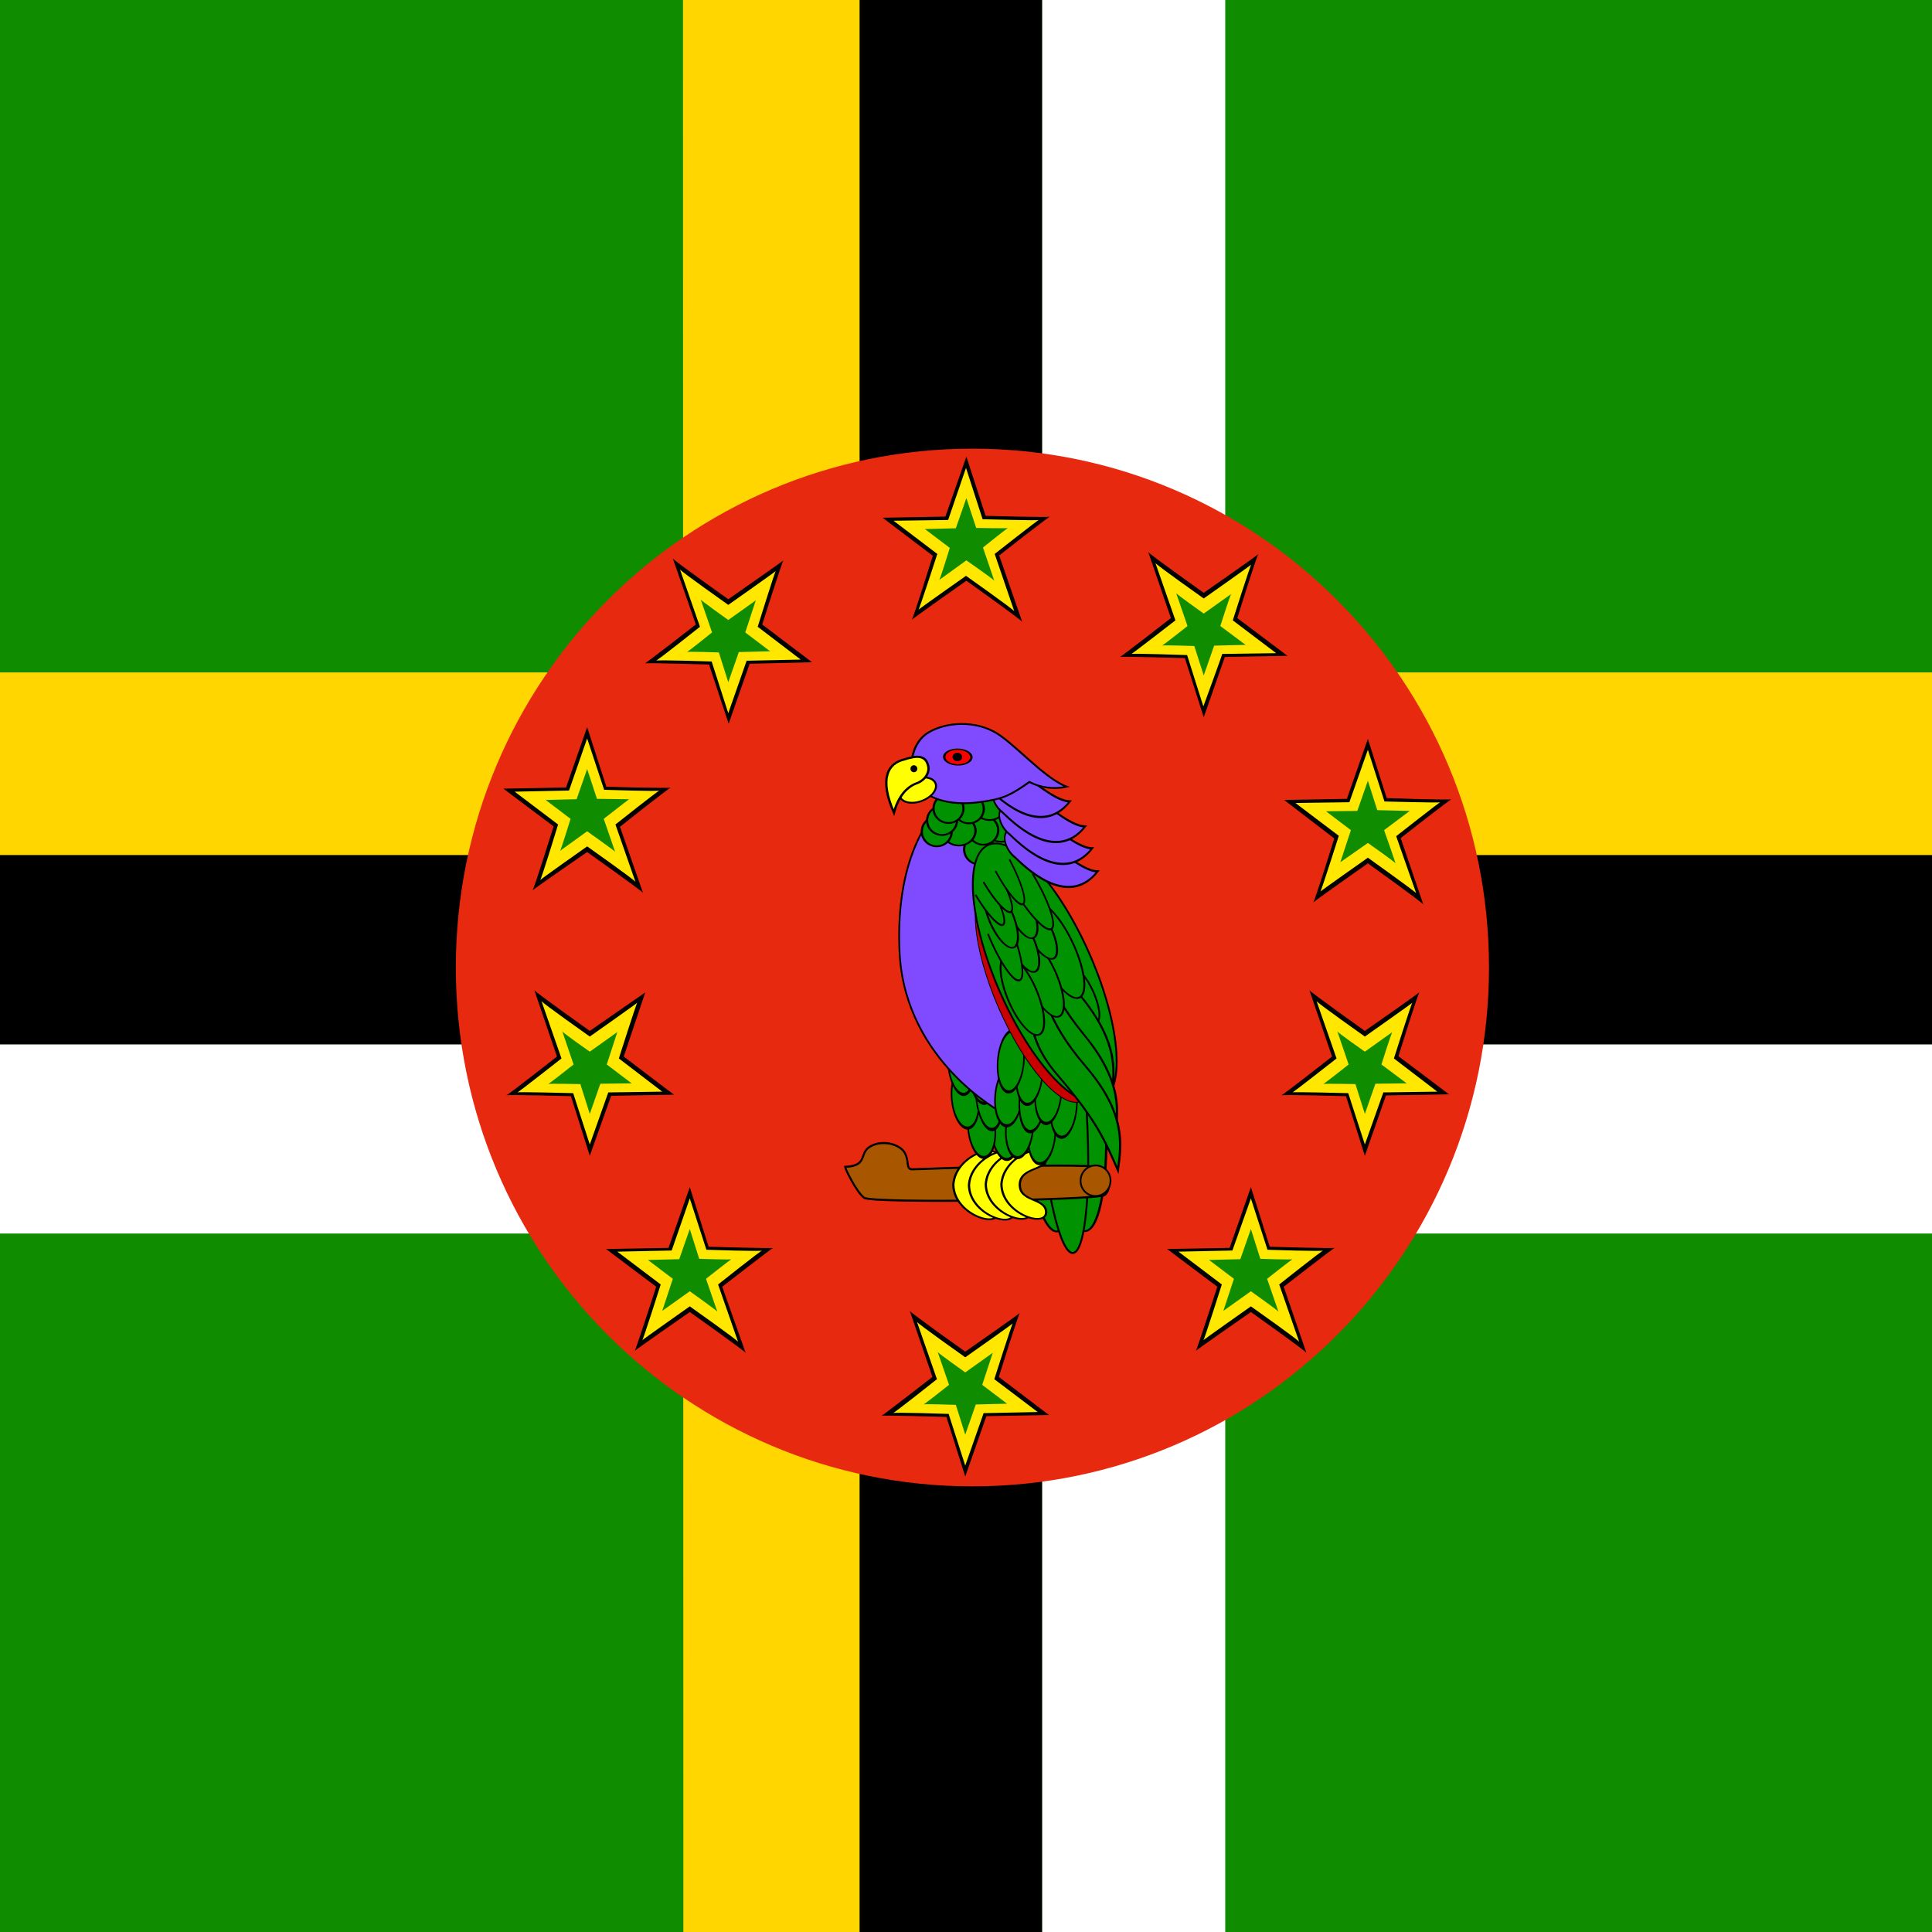
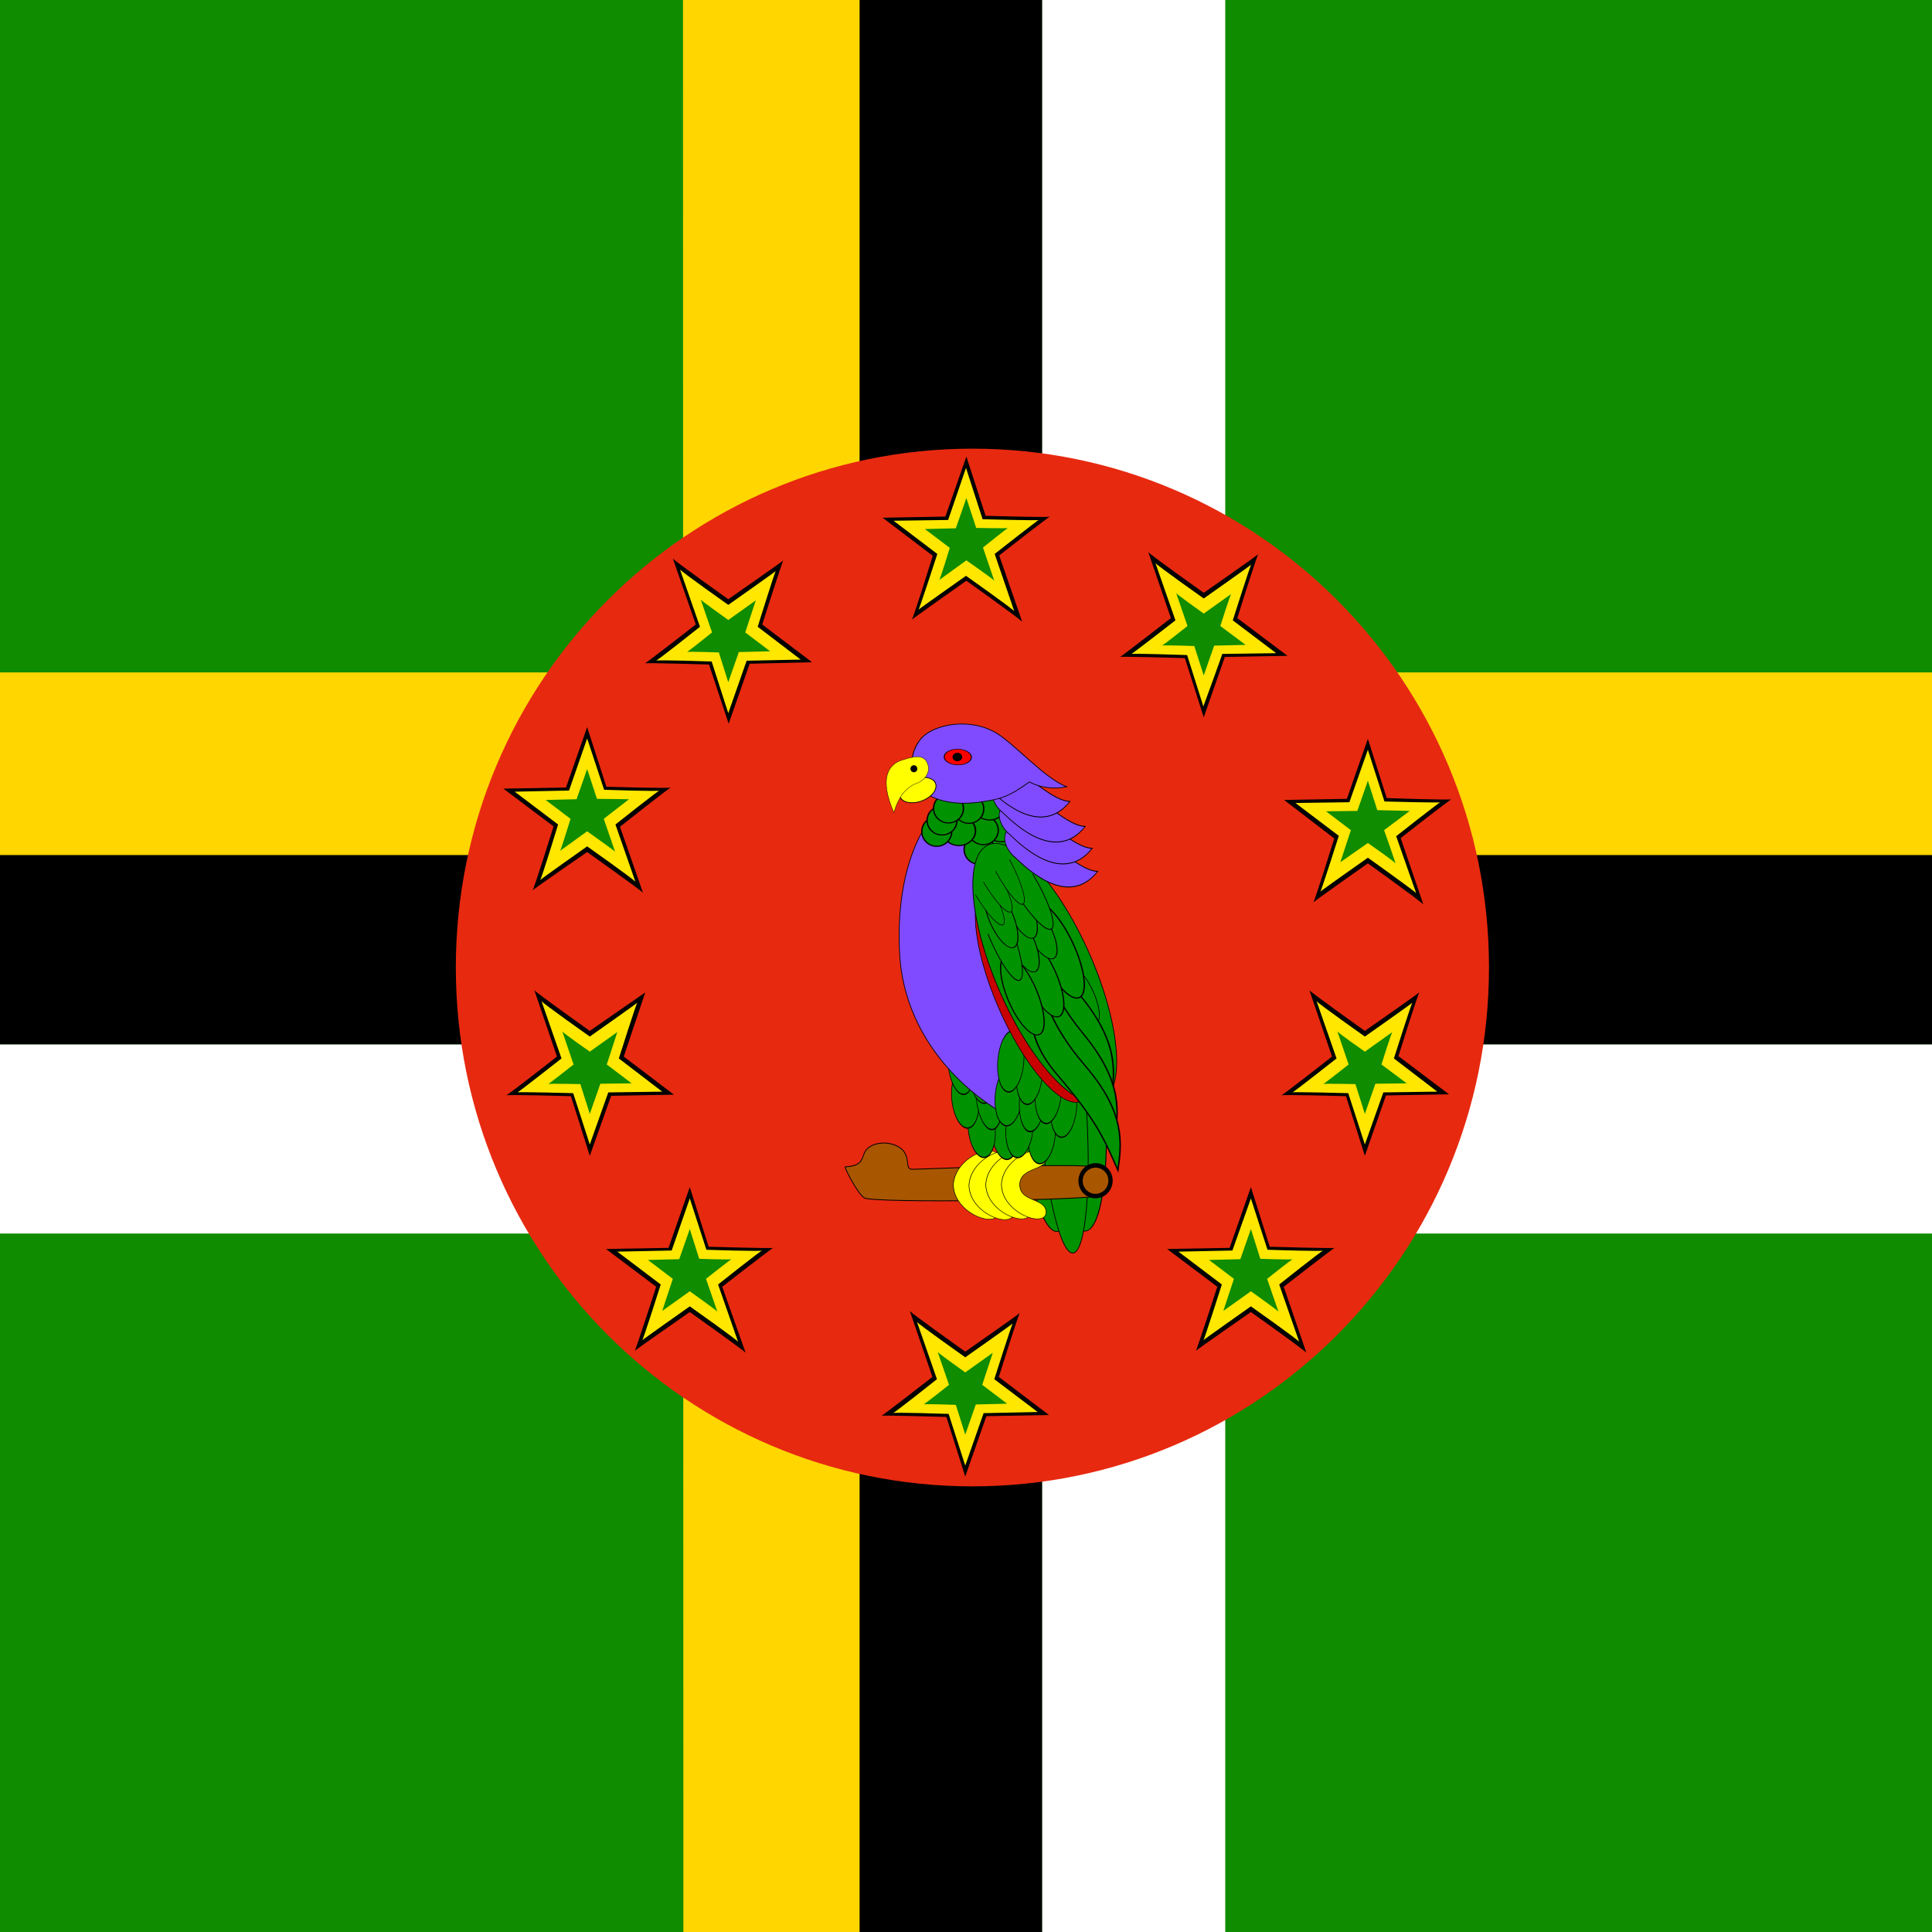
<svg xmlns="http://www.w3.org/2000/svg" id="flag-icons-dm" viewBox="0 0 512 512">
  <defs>
    <clipPath id="dm-a">
      <path fill-opacity=".7" d="M0 0h512v512H0z" />
    </clipPath>
  </defs>
-   <g fillRule="evenodd" clip-path="url(#dm-a)">
+   <g fillRule="evenodd" clipPath="url(#dm-a)">
    <path fill="#108c00" d="M-258.3 0H769.2v512H-258.3z" />
    <path fill="#ffd600" d="M-260 178.2H772.6v50.1H-260z" />
    <path fill="#ffd600" d="M181 0h48.5v512h-48.4z" />
    <path d="M227.8 0h48.4v512h-48.4z" />
    <path d="M-260 226.6H772.6v50.2H-260z" />
    <path fill="#fff" d="M-260 276.8H772.6v50.1H-260z" />
    <path fill="#fff" d="M276.2 0h48.5v512h-48.5z" />
    <rect width="273.8" height="275" x="-394.6" y="-393.9" fill="#e72910" ry="137.5" transform="scale(-1)" />
-     <g stroke-width="1pt">
+     <g strokeWidth="1pt">
      <path d="m250.5 137 5.6-16 5.1 15.7s17.1.5 17.1.2-13.5 10.3-13.5 10.3l6.1 17.6c-.2-.5-14.8-10.9-14.8-10.9s-14.8 10.4-14.5 10.4 5.6-17 5.6-17l-13.3-10.1 16.6-.3z" />
      <path fill="#ffe700" d="M251.3 137.7 256 124l4.4 13.6s14.9.4 14.9.2-11.7 9-11.7 9l5.2 15.2c-.2-.5-12.8-9.4-12.8-9.4s-12.8 9-12.6 9 5-14.8 5-14.8l-11.6-8.8 14.4-.2z" />
      <path fill="#108c00" d="m253.3 140 2.8-8 2.6 7.9s8.5.2 8.5 0-6.7 5.2-6.7 5.2l3 8.8c-.1-.3-7.4-5.4-7.4-5.4l-7.2 5.2c.2 0 2.8-8.5 2.8-8.5l-6.6-5 8.2-.2z" />
    </g>
-     <g stroke-width="1pt">
+     <g strokeWidth="1pt">
      <path d="m356.9 211.8 5.6-16 5 15.7s17.2.6 17.2.3-13.5 10.3-13.5 10.3l6 17.6c-.2-.5-14.7-10.9-14.7-10.9s-14.8 10.4-14.5 10.4 5.6-17 5.6-17L340.3 212l16.6-.3z" />
      <path fill="#ffe700" d="m357.6 212.6 4.9-13.9 4.4 13.7s14.8.4 14.8.2-11.7 9-11.7 9l5.3 15.1c-.2-.4-12.8-9.4-12.8-9.4s-12.8 9-12.6 9 4.9-14.8 4.9-14.8l-11.5-8.7 14.3-.2z" />
      <path fill="#108c00" d="m359.7 214.9 2.8-8 2.5 7.8 8.6.2-6.8 5.1s3.2 9 3 8.8c0-.3-7.3-5.4-7.3-5.4l-7.3 5.1 2.8-8.5-6.6-5 8.3-.1z" />
    </g>
-     <g stroke-width="1pt">
+     <g strokeWidth="1pt">
      <path d="m325.9 330.6 5.6-16 5 15.8s17.2.5 17.2.3-13.5 10.3-13.5 10.3l6 17.5c-.2-.5-14.7-10.8-14.7-10.8S316.7 358 316.9 358s5.7-17 5.7-17l-13.3-10 16.6-.3z" />
      <path fill="#ffe700" d="m326.6 331.4 4.9-13.8 4.4 13.6s14.8.5 14.8.2-11.7 9-11.7 9l5.3 15.2c-.2-.5-12.8-9.4-12.8-9.4s-12.8 9-12.6 9 4.9-14.8 4.9-14.8l-11.5-8.7 14.3-.3z" />
      <path fill="#108c00" d="m328.7 333.7 2.8-8 2.5 7.9s8.6.3 8.6.1-6.8 5.2-6.8 5.2l3 8.7c0-.2-7.3-5.4-7.3-5.4l-7.3 5.2 2.8-8.5-6.6-5 8.3-.2z" />
    </g>
-     <g stroke-width="1pt">
+     <g strokeWidth="1pt">
      <path d="m177.2 330.6 5.6-16 5 15.8s17.1.5 17.1.3-13.5 10.3-13.5 10.3l6.2 17.5c-.3-.5-14.8-10.8-14.8-10.8S168 358 168.2 358s5.7-17 5.7-17l-13.3-10 16.6-.3z" />
      <path fill="#ffe700" d="m178 331.4 4.8-13.8 4.4 13.6s14.8.5 14.8.2-11.7 9-11.7 9l5.3 15.2c-.2-.5-12.8-9.4-12.8-9.4s-12.8 9-12.6 9 4.9-14.8 4.9-14.8l-11.5-8.7 14.3-.3z" />
      <path fill="#108c00" d="m180 333.7 2.8-8 2.5 7.9s8.6.3 8.6.1-6.8 5.2-6.8 5.2l3 8.7c0-.2-7.3-5.4-7.3-5.4l-7.3 5.2 2.8-8.5-6.6-5 8.3-.2z" />
    </g>
-     <g stroke-width="1pt">
+     <g strokeWidth="1pt">
      <path d="m150 208.7 5.6-16 5.1 15.8s17.1.5 17.1.2-13.5 10.4-13.5 10.4l6.1 17.5c-.3-.5-14.8-10.8-14.8-10.8S140.8 236 141.1 236s5.6-17 5.6-17l-13.3-10 16.6-.3z" />
      <path fill="#ffe700" d="m150.8 209.5 4.8-13.8 4.5 13.6s14.7.5 14.7.2-11.7 9-11.7 9l5.3 15.2c-.2-.5-12.8-9.4-12.8-9.4s-12.8 9-12.5 9 4.8-14.8 4.8-14.8l-11.5-8.7 14.4-.3z" />
      <path fill="#108c00" d="m152.8 211.8 2.8-8 2.6 7.9 8.5.1-6.7 5.2 3 8.7c-.1-.2-7.4-5.4-7.4-5.4l-7.2 5.2c.2 0 2.8-8.5 2.8-8.5l-6.6-5 8.2-.2z" />
    </g>
-     <g stroke-width="1pt">
+     <g strokeWidth="1pt">
      <path d="m324.6 174.1-5.6 16-5-15.7s-17.2-.5-17.2-.3 13.5-10.3 13.5-10.3l-6-17.5c.2.5 14.7 10.8 14.7 10.8s14.8-10.3 14.5-10.3-5.6 17-5.6 17l13.3 10-16.6.3z" />
      <path fill="#ffe700" d="M323.9 173.3c0 .3-5 13.9-5 13.9l-4.3-13.6s-14.8-.5-14.8-.3 11.7-8.9 11.7-8.9l-5.3-15.2c.2.5 12.8 9.4 12.8 9.4s12.8-9 12.6-9-4.9 14.8-4.9 14.8l11.5 8.7-14.4.2z" />
      <path fill="#108c00" d="m321.8 171-2.8 8-2.5-7.8s-8.6-.3-8.6-.1 6.8-5.2 6.8-5.2l-3-8.7c0 .2 7.3 5.4 7.3 5.4l7.3-5.2c-.2 0-2.9 8.5-2.9 8.5l6.7 5-8.3.2z" />
    </g>
-     <g stroke-width="1pt">
+     <g strokeWidth="1pt">
      <path d="m367.3 290.3-5.6 16-5-15.8s-17.2-.5-17.2-.2S353 280 353 280l-6-17.6c.2.5 14.7 10.8 14.7 10.8s14.8-10.3 14.5-10.3-5.6 17-5.6 17L384 290l-16.6.3z" />
      <path fill="#ffe700" d="m366.6 289.5-4.9 13.8-4.4-13.6s-14.8-.4-14.8-.2 11.7-9 11.7-9l-5.3-15.2c.2.5 12.8 9.4 12.8 9.4s12.8-9 12.6-9-4.9 14.8-4.9 14.8l11.5 8.8-14.4.2z" />
      <path fill="#108c00" d="m364.5 287.2-2.8 8-2.5-7.9s-8.6-.2-8.6 0 6.8-5.2 6.8-5.2l-3-8.8c0 .3 7.3 5.4 7.3 5.4l7.3-5.2c-.2 0-2.9 8.6-2.9 8.6l6.7 5-8.3.1z" />
    </g>
-     <g stroke-width="1pt">
+     <g strokeWidth="1pt">
      <path d="m261.4 375.3-5.6 16-5-15.8s-17.2-.5-17.2-.3 13.5-10.3 13.5-10.3l-6-17.5c.2.5 14.7 10.8 14.7 10.8s14.8-10.3 14.5-10.3-5.6 17-5.6 17L278 375l-16.6.3z" />
      <path fill="#ffe700" d="m260.7 374.4-4.9 14-4.4-13.7s-14.8-.5-14.8-.2 11.7-9 11.7-9l-5.3-15.2c.2.5 12.8 9.4 12.8 9.4s12.8-9 12.6-9-4.9 14.8-4.9 14.8l11.5 8.7-14.3.3z" />
      <path fill="#108c00" d="m258.6 372.2-2.8 8-2.5-7.9s-8.6-.3-8.6-.1 6.8-5.2 6.8-5.2l-3-8.7c0 .2 7.3 5.4 7.3 5.4l7.3-5.2-2.8 8.5 6.6 5-8.3.2z" />
    </g>
-     <g stroke-width="1pt">
+     <g strokeWidth="1pt">
      <path d="m162 290.3-5.7 16-5-15.8s-17.2-.5-17.2-.2 13.5-10.3 13.5-10.3l-6-17.6c.2.5 14.7 10.8 14.7 10.8L171 263l-5.7 17 13.3 10.1-16.6.3z" />
      <path fill="#ffe700" d="m161.2 289.5-4.9 13.8-4.4-13.6s-14.8-.4-14.8-.2 11.7-9 11.7-9l-5.3-15.2c.2.5 12.8 9.4 12.8 9.4s12.8-9 12.6-9-4.9 14.8-4.9 14.8l11.5 8.8-14.3.2z" />
      <path fill="#108c00" d="m159.1 287.2-2.8 8-2.5-7.9s-8.6-.2-8.6 0 6.8-5.2 6.8-5.2l-3-8.8c0 .3 7.3 5.4 7.3 5.4l7.3-5.2-2.8 8.6 6.6 5-8.3.1z" />
    </g>
-     <g stroke-width="1pt">
+     <g strokeWidth="1pt">
      <path d="m198.7 175.8-5.6 16-5.2-15.7s-17-.5-17-.3 13.5-10.3 13.5-10.3l-6.1-17.5c.2.5 14.7 10.8 14.7 10.8s14.8-10.3 14.6-10.3-5.6 17-5.6 17l13.2 10-16.5.4z" />
      <path fill="#ffe700" d="m197.9 175-4.9 14-4.4-13.7s-14.8-.5-14.8-.2 11.7-9 11.7-9l-5.3-15.2c.2.5 12.8 9.4 12.8 9.4s12.8-9 12.6-9-4.8 14.8-4.8 14.8l11.4 8.7-14.3.3z" />
      <path fill="#108c00" d="m195.8 172.8-2.8 8-2.5-7.9s-8.5-.3-8.5-.1 6.7-5.2 6.7-5.2l-3-8.7c0 .2 7.3 5.4 7.3 5.4l7.3-5.2-2.8 8.5 6.6 5-8.3.2z" />
    </g>
    <g transform="translate(-250.6 359.4) scale(1.036)">
-       <g fill="#009200" stroke="#000" stroke-width="2.5" transform="matrix(.164 -.016 .012 .184 429.8 -215.6)">
+       <g fill="#009200" stroke="#000" strokeWidth="2.5" transform="matrix(.164 -.016 .012 .184 429.8 -215.6)">
        <ellipse cx="680.2" cy="586.1" rx="30.8" ry="189.8" transform="matrix(1.405 -.006 .008 1 -534.3 263.7)" />
        <ellipse cx="680.2" cy="586.1" rx="30.8" ry="189.8" transform="matrix(1.486 -.006 .01 1 -547.2 267)" />
        <ellipse cx="680.2" cy="586.1" rx="30.8" ry="189.8" transform="matrix(1.19 -.006 .007 1.105 -365 214.1)" />
      </g>
      <g stroke="#000" transform="translate(72.9 -9.8)">
-         <path fill="#a95600" stroke-width="2.5" d="M238.3 971.8c30-1.7 16.7-16.7 31.7-25s36.6-3.3 43.3 6.7c6.6 10 1.6 20 10 20 8.3 0 234.5-12.7 242.8-4.4 8.4 8.3 10 25 1.7 31.6s-294.5 14.4-304.5 7.7c-10-6.6-25-35-25-36.6z" transform="matrix(.202 .003 -.004 .214 340.9 -247.3)" />
-         <path fill="#ff0" stroke-width="3.9" d="M529.6 405.5c0 40 45.6 27.8 46.8 61.2-.7 35.4-76.7 3.5-78.6-61.2 1.9-64.8 75-98 76.7-61 1.2 30.6-45 21-45 61z" transform="matrix(.148 .002 -.003 .115 340.4 -81.7)" />
-         <path fill="#ff0" stroke-width="3.9" d="M529.6 405.5c0 40 45.6 27.8 46.8 61.2-.7 35.4-76.7 3.5-78.6-61.2 1.9-64.8 75-98 76.7-61 1.2 30.6-45 21-45 61z" transform="matrix(.148 .002 -.003 .115 344.4 -81.6)" />
-         <path fill="#ff0" stroke-width="3.9" d="M529.6 405.5c0 40 45.6 27.8 46.8 61.2-.7 35.4-76.7 3.5-78.6-61.2 1.9-64.8 75-98 76.7-61 1.2 30.6-45 21-45 61z" transform="matrix(.148 .002 -.003 .115 348.7 -81.8)" />
-         <path fill="#ff0" stroke-width="3.9" d="M529.6 405.5c0 40 45.6 27.8 46.8 61.2-.7 35.4-76.7 3.5-78.6-61.2 1.9-64.8 75-98 76.7-61 1.2 30.6-45 21-45 61z" transform="matrix(.148 .002 -.003 .115 352.7 -81.8)" />
-         <ellipse cx="478.4" cy="-41.1" fill="#a95600" stroke-width=".4" rx="3.5" ry="3.4" transform="matrix(1.095 .016 -.024 1.154 -75.6 4.7)" />
+         <path fill="#a95600" strokeWidth="2.5" d="M238.3 971.8c30-1.7 16.7-16.7 31.7-25s36.6-3.3 43.3 6.7c6.6 10 1.6 20 10 20 8.3 0 234.5-12.7 242.8-4.4 8.4 8.3 10 25 1.7 31.6s-294.5 14.4-304.5 7.7c-10-6.6-25-35-25-36.6z" transform="matrix(.202 .003 -.004 .214 340.9 -247.3)" />
+         <path fill="#ff0" strokeWidth="3.9" d="M529.6 405.5c0 40 45.6 27.8 46.8 61.2-.7 35.4-76.7 3.5-78.6-61.2 1.9-64.8 75-98 76.7-61 1.2 30.6-45 21-45 61z" transform="matrix(.148 .002 -.003 .115 340.4 -81.7)" />
+         <path fill="#ff0" strokeWidth="3.9" d="M529.6 405.5c0 40 45.6 27.8 46.8 61.2-.7 35.4-76.7 3.5-78.6-61.2 1.9-64.8 75-98 76.7-61 1.2 30.6-45 21-45 61z" transform="matrix(.148 .002 -.003 .115 344.4 -81.6)" />
+         <path fill="#ff0" strokeWidth="3.9" d="M529.6 405.5c0 40 45.6 27.8 46.8 61.2-.7 35.4-76.7 3.5-78.6-61.2 1.9-64.8 75-98 76.7-61 1.2 30.6-45 21-45 61z" transform="matrix(.148 .002 -.003 .115 348.7 -81.8)" />
+         <path fill="#ff0" strokeWidth="3.9" d="M529.6 405.5c0 40 45.6 27.8 46.8 61.2-.7 35.4-76.7 3.5-78.6-61.2 1.9-64.8 75-98 76.7-61 1.2 30.6-45 21-45 61z" transform="matrix(.148 .002 -.003 .115 352.7 -81.8)" />
+         <ellipse cx="478.4" cy="-41.1" fill="#a95600" strokeWidth=".4" rx="3.5" ry="3.4" transform="matrix(1.095 .016 -.024 1.154 -75.6 4.7)" />
      </g>
-       <g fill="#009200" stroke="#000" stroke-width="2.5" transform="rotate(-5.8 688.4 -625.2)">
+       <g fill="#009200" stroke="#000" strokeWidth="2.5" transform="rotate(-5.8 688.4 -625.2)">
        <ellipse cx="427.1" cy="905" rx="20.8" ry="24.1" transform="matrix(.166 -.008 .002 .315 369.8 -361.6)" />
        <ellipse cx="427.1" cy="905" rx="20.8" ry="24.1" transform="matrix(.166 -.008 .002 .315 364 -362.7)" />
        <ellipse cx="427.1" cy="905" rx="20.8" ry="24.1" transform="matrix(.166 -.008 .002 .315 360.6 -370.6)" />
        <ellipse cx="427.1" cy="905" rx="20.8" ry="24.1" transform="matrix(.16 -.01 .002 .348 369.3 -399.4)" />
        <ellipse cx="427.1" cy="905" rx="20.8" ry="24.1" transform="matrix(.16 -.008 .002 .326 377.4 -379)" />
        <ellipse cx="427.1" cy="905" rx="20.8" ry="24.1" transform="matrix(.16 -.008 .002 .326 373.2 -382.2)" />
        <ellipse cx="427.1" cy="905" rx="20.8" ry="24.1" transform="matrix(.16 -.008 .002 .326 368 -386.7)" />
        <ellipse cx="427.1" cy="905" rx="20.8" ry="24.1" transform="matrix(.16 -.008 .002 .326 363 -389.5)" />
      </g>
-       <path fill="#804bff" stroke="#000" stroke-width="2.5" d="M173.2 346.4s-54.2 64.9-21.3 208.8C186 699.8 331 745 331 745s26.5-47.5 1.7-164c-40-170-116.1-234.6-116.1-234.6h-43.3z" transform="matrix(.177 .032 -.03 .182 461.8 -208.6)" />
-       <g fill="#009200" stroke="#000" stroke-width="2.5" transform="rotate(4.5 181 769.9)">
+       <path fill="#804bff" stroke="#000" strokeWidth="2.5" d="M173.2 346.4s-54.2 64.9-21.3 208.8C186 699.8 331 745 331 745s26.5-47.5 1.7-164c-40-170-116.1-234.6-116.1-234.6h-43.3z" transform="matrix(.177 .032 -.03 .182 461.8 -208.6)" />
+       <g fill="#009200" stroke="#000" strokeWidth="2.5" transform="rotate(4.5 181 769.9)">
        <ellipse cx="427.1" cy="905" rx="20.8" ry="24.1" transform="matrix(.166 -.008 .002 .315 369.8 -361.6)" />
        <ellipse cx="427.1" cy="905" rx="20.8" ry="24.1" transform="matrix(.166 -.008 .002 .315 364 -362.7)" />
        <ellipse cx="427.1" cy="905" rx="20.8" ry="24.1" transform="matrix(.166 -.008 .002 .315 360.6 -370.6)" />
        <ellipse cx="427.1" cy="905" rx="20.8" ry="24.1" transform="matrix(.16 -.01 .002 .348 369.3 -399.4)" />
        <ellipse cx="427.1" cy="905" rx="20.8" ry="24.1" transform="matrix(.16 -.008 .002 .326 377.4 -379)" />
        <ellipse cx="427.1" cy="905" rx="20.8" ry="24.1" transform="matrix(.16 -.008 .002 .326 373.2 -382.2)" />
        <ellipse cx="427.1" cy="905" rx="20.8" ry="24.1" transform="matrix(.16 -.008 .002 .326 368 -386.7)" />
        <ellipse cx="427.1" cy="905" rx="20.8" ry="24.1" transform="matrix(.16 -.008 .002 .326 363 -389.5)" />
      </g>
-       <ellipse cx="624.4" cy="606.1" fill="#c90000" stroke="#000" stroke-width="1pt" rx="58.3" ry="186.5" transform="matrix(.157 -.06 .064 .148 369.6 -145)" />
+       <ellipse cx="624.4" cy="606.1" fill="#c90000" stroke="#000" strokeWidth="1pt" rx="58.3" ry="186.5" transform="matrix(.157 -.06 .064 .148 369.6 -145)" />
      <g fill="#009200" stroke="#000" transform="rotate(1 242.4 -1957.8)">
-         <ellipse cx="218.1" cy="356.8" stroke-width="1.5" rx="10.8" ry="12.9" transform="matrix(.395 0 0 .293 445 -230.5)" />
-         <ellipse cx="218.1" cy="356.8" stroke-width="1.6" rx="10.8" ry="12.9" transform="matrix(.354 0 0 .293 457.2 -236)" />
-         <ellipse cx="218.1" cy="356.8" stroke-width="1.6" rx="10.8" ry="12.9" transform="matrix(.354 0 0 .293 452 -236)" />
-         <ellipse cx="218.1" cy="356.8" stroke-width="1.6" rx="10.8" ry="12.9" transform="matrix(.37 0 0 .275 449.5 -233.5)" />
-         <ellipse cx="218.1" cy="356.8" stroke-width="1.6" rx="10.8" ry="12.9" transform="matrix(.37 0 0 .275 449 -238)" />
-         <ellipse cx="218.1" cy="356.8" stroke-width="1.6" rx="10.8" ry="12.9" transform="matrix(.354 0 0 .293 447 -238.8)" />
-         <ellipse cx="218.1" cy="356.8" stroke-width="1.6" rx="10.8" ry="12.9" transform="matrix(.354 0 0 .287 448 -241.6)" />
-         <ellipse cx="218.1" cy="356.8" stroke-width="1.5" rx="10.8" ry="12.9" transform="matrix(.395 0 0 .293 432.8 -243.5)" />
-         <ellipse cx="218.1" cy="356.8" stroke-width="1.6" rx="10.8" ry="12.9" transform="matrix(.37 0 0 .275 446 -243.5)" />
-         <ellipse cx="218.1" cy="356.8" stroke-width="1.6" rx="10.8" ry="12.9" transform="matrix(.354 0 0 .287 444.2 -247)" />
-         <ellipse cx="218.1" cy="356.8" stroke-width="1.6" rx="10.8" ry="12.9" transform="matrix(.354 0 0 .293 436.1 -243.2)" />
-         <ellipse cx="218.1" cy="356.8" stroke-width="1.6" rx="10.8" ry="12.9" transform="matrix(.354 0 0 .287 437.4 -243.9)" />
-         <ellipse cx="218.1" cy="356.8" stroke-width="1.6" rx="10.8" ry="12.9" transform="matrix(.354 0 0 .287 439 -247)" />
+         <ellipse cx="218.1" cy="356.8" strokeWidth="1.5" rx="10.8" ry="12.9" transform="matrix(.395 0 0 .293 445 -230.5)" />
+         <ellipse cx="218.1" cy="356.8" strokeWidth="1.6" rx="10.8" ry="12.9" transform="matrix(.354 0 0 .293 457.2 -236)" />
+         <ellipse cx="218.1" cy="356.8" strokeWidth="1.6" rx="10.8" ry="12.9" transform="matrix(.354 0 0 .293 452 -236)" />
+         <ellipse cx="218.1" cy="356.8" strokeWidth="1.6" rx="10.8" ry="12.9" transform="matrix(.37 0 0 .275 449.5 -233.5)" />
+         <ellipse cx="218.1" cy="356.8" strokeWidth="1.6" rx="10.8" ry="12.9" transform="matrix(.37 0 0 .275 449 -238)" />
+         <ellipse cx="218.1" cy="356.8" strokeWidth="1.6" rx="10.8" ry="12.9" transform="matrix(.354 0 0 .293 447 -238.8)" />
+         <ellipse cx="218.1" cy="356.8" strokeWidth="1.6" rx="10.8" ry="12.9" transform="matrix(.354 0 0 .287 448 -241.6)" />
+         <ellipse cx="218.1" cy="356.8" strokeWidth="1.5" rx="10.8" ry="12.9" transform="matrix(.395 0 0 .293 432.8 -243.5)" />
+         <ellipse cx="218.1" cy="356.8" strokeWidth="1.6" rx="10.8" ry="12.9" transform="matrix(.37 0 0 .275 446 -243.5)" />
+         <ellipse cx="218.1" cy="356.8" strokeWidth="1.6" rx="10.8" ry="12.9" transform="matrix(.354 0 0 .287 444.2 -247)" />
+         <ellipse cx="218.1" cy="356.8" strokeWidth="1.6" rx="10.8" ry="12.9" transform="matrix(.354 0 0 .293 436.1 -243.2)" />
+         <ellipse cx="218.1" cy="356.8" strokeWidth="1.6" rx="10.8" ry="12.9" transform="matrix(.354 0 0 .287 437.4 -243.9)" />
+         <ellipse cx="218.1" cy="356.8" strokeWidth="1.6" rx="10.8" ry="12.9" transform="matrix(.354 0 0 .287 439 -247)" />
      </g>
      <g fill="#009200" stroke="#000" transform="matrix(.18 -.005 .004 .185 421 -216.8)">
-         <ellipse cx="528.7" cy="564.5" stroke-width="2.5" rx="67.4" ry="205.6" transform="matrix(.976 -.308 .363 .874 -245.8 324.4)" />
-         <ellipse cx="528.7" cy="646.1" stroke-width="2.5" rx="13.3" ry="40.8" transform="rotate(-23.4 630.5 660.9)" />
-         <path stroke-width="1.5" d="M139.9 644c0 57.7-18.8 86.2-34.6 110.3 7.5-32.5 13-52.6 13-110.3 0-57.7 29.5-85.3 40.3-102-4.2 16.7-18.7 44.3-18.7 102z" transform="matrix(1.883 -.456 .953 1.182 -352.3 -10)" />
-         <path stroke-width="1.5" d="M139.9 644c0 57.7-18.8 86.2-34.6 110.3 7.5-32.5 13-52.6 13-110.3 0-57.7 29.5-85.3 40.3-102-4.2 16.7-18.7 44.3-18.7 102z" transform="matrix(1.883 -.456 .953 1.182 -348.4 44)" />
-         <path stroke-width="1.5" d="M139.9 644c0 57.7-18.8 86.2-34.6 110.3 7.5-32.5 13-52.6 13-110.3 0-57.7 29.5-85.3 40.3-102-4.2 16.7-18.7 44.3-18.7 102z" transform="matrix(1.873 -.495 .978 1.162 -362 105.8)" />
-         <ellipse cx="528.7" cy="646.1" stroke-width="1.4" rx="13.3" ry="40.8" transform="matrix(1.81 -.4 .7 1.635 -915.6 -221)" />
-         <ellipse cx="528.7" cy="646.1" stroke-width="1.6" rx="13.3" ry="40.8" transform="matrix(1.626 -.23 .542 1.353 -739.5 -91.8)" />
-         <ellipse cx="528.7" cy="646.1" stroke-width="1.6" rx="13.3" ry="40.8" transform="matrix(1.63 -.197 .513 1.363 -750.6 -91.8)" />
-         <ellipse cx="528.7" cy="646.1" stroke-width="2.1" rx="13.3" ry="40.8" transform="matrix(1.314 -.2 .47 1.01 -531 47.6)" />
-         <ellipse cx="528.7" cy="646.1" stroke-width="2.1" rx="13.3" ry="40.8" transform="matrix(1.326 -.13 .403 1.033 -517.9 12.2)" />
-         <path stroke-width="2.1" d="M145.7 569.5c0 34-6.7 61.6-15 61.6s-15-27.6-15-61.6" transform="matrix(1.025 -.493 .464 1.177 12.8 -14.5)" />
-         <ellipse cx="528.7" cy="646.1" stroke-width="2.1" rx="13.3" ry="40.8" transform="matrix(1.326 -.13 .403 1.033 -519.5 -34.4)" />
-         <ellipse cx="528.7" cy="646.1" stroke-width="2.1" rx="13.3" ry="40.8" transform="matrix(1.33 -.105 .38 1.04 -534 -40.1)" />
-         <path stroke-width="2.9" d="M145.7 569.5c0 34-6.7 61.6-15 61.6s-15-27.6-15-61.6" transform="matrix(.672 -.472 .46 .8 39.5 143.3)" />
-         <path stroke-width="2.9" d="M145.7 569.5c0 34-6.7 61.6-15 61.6s-15-27.6-15-61.6" transform="matrix(.672 -.472 .46 .8 51.1 125.8)" />
-         <path stroke-width="2.1" d="M145.7 569.5c0 34-6.7 61.6-15 61.6s-15-27.6-15-61.6" transform="matrix(.937 -.645 .64 1.092 -40.2 -10.7)" />
-         <path stroke-width="2.7" d="M145.7 569.5c0 34-6.7 61.6-15 61.6s-15-27.6-15-61.6" transform="matrix(.672 -.52 .46 .88 68.6 71.2)" />
+         <ellipse cx="528.7" cy="564.5" strokeWidth="2.5" rx="67.4" ry="205.6" transform="matrix(.976 -.308 .363 .874 -245.8 324.4)" />
+         <ellipse cx="528.7" cy="646.1" strokeWidth="2.5" rx="13.3" ry="40.8" transform="rotate(-23.4 630.5 660.9)" />
+         <path strokeWidth="1.5" d="M139.9 644c0 57.7-18.8 86.2-34.6 110.3 7.5-32.5 13-52.6 13-110.3 0-57.7 29.5-85.3 40.3-102-4.2 16.7-18.7 44.3-18.7 102z" transform="matrix(1.883 -.456 .953 1.182 -352.3 -10)" />
+         <path strokeWidth="1.5" d="M139.9 644c0 57.7-18.8 86.2-34.6 110.3 7.5-32.5 13-52.6 13-110.3 0-57.7 29.5-85.3 40.3-102-4.2 16.7-18.7 44.3-18.7 102z" transform="matrix(1.883 -.456 .953 1.182 -348.4 44)" />
+         <path strokeWidth="1.5" d="M139.9 644c0 57.7-18.8 86.2-34.6 110.3 7.5-32.5 13-52.6 13-110.3 0-57.7 29.5-85.3 40.3-102-4.2 16.7-18.7 44.3-18.7 102z" transform="matrix(1.873 -.495 .978 1.162 -362 105.8)" />
+         <ellipse cx="528.7" cy="646.1" strokeWidth="1.4" rx="13.3" ry="40.8" transform="matrix(1.81 -.4 .7 1.635 -915.6 -221)" />
+         <ellipse cx="528.7" cy="646.1" strokeWidth="1.6" rx="13.3" ry="40.8" transform="matrix(1.626 -.23 .542 1.353 -739.5 -91.8)" />
+         <ellipse cx="528.7" cy="646.1" strokeWidth="1.6" rx="13.3" ry="40.8" transform="matrix(1.63 -.197 .513 1.363 -750.6 -91.8)" />
+         <ellipse cx="528.7" cy="646.1" strokeWidth="2.1" rx="13.3" ry="40.8" transform="matrix(1.314 -.2 .47 1.01 -531 47.6)" />
+         <ellipse cx="528.7" cy="646.1" strokeWidth="2.1" rx="13.3" ry="40.8" transform="matrix(1.326 -.13 .403 1.033 -517.9 12.2)" />
+         <path strokeWidth="2.1" d="M145.7 569.5c0 34-6.7 61.6-15 61.6s-15-27.6-15-61.6" transform="matrix(1.025 -.493 .464 1.177 12.8 -14.5)" />
+         <ellipse cx="528.7" cy="646.1" strokeWidth="2.1" rx="13.3" ry="40.8" transform="matrix(1.326 -.13 .403 1.033 -519.5 -34.4)" />
+         <ellipse cx="528.7" cy="646.1" strokeWidth="2.1" rx="13.3" ry="40.8" transform="matrix(1.33 -.105 .38 1.04 -534 -40.1)" />
+         <path strokeWidth="2.9" d="M145.7 569.5c0 34-6.7 61.6-15 61.6s-15-27.6-15-61.6" transform="matrix(.672 -.472 .46 .8 39.5 143.3)" />
+         <path strokeWidth="2.9" d="M145.7 569.5c0 34-6.7 61.6-15 61.6s-15-27.6-15-61.6" transform="matrix(.672 -.472 .46 .8 51.1 125.8)" />
+         <path strokeWidth="2.1" d="M145.7 569.5c0 34-6.7 61.6-15 61.6s-15-27.6-15-61.6" transform="matrix(.937 -.645 .64 1.092 -40.2 -10.7)" />
+         <path strokeWidth="2.7" d="M145.7 569.5c0 34-6.7 61.6-15 61.6s-15-27.6-15-61.6" transform="matrix(.672 -.52 .46 .88 68.6 71.2)" />
      </g>
-       <g fill="#804bff" stroke="#000" stroke-width="2.5">
+       <g fill="#804bff" stroke="#000" strokeWidth="2.5">
        <path d="M276.3 345.4c-12.3 9.2.4 25.2 12 30.7 13 7.7 86.6 58.2 136.3 12-40.8.8-118.7-63.2-148.3-42.7z" transform="matrix(.156 .007 -.004 .225 458 -214.3)" />
        <path d="M276.3 345.4c-12.3 9.2.4 25.2 12 30.7 13 7.7 86.6 58.2 136.3 12-40.8.8-118.7-63.2-148.3-42.7z" transform="matrix(.156 .007 -.004 .225 456.6 -220.2)" />
        <path d="M276.3 345.4c-12.3 9.2.4 25.2 12 30.7 13 7.7 86.6 58.2 136.3 12-40.8.8-118.7-63.2-148.3-42.7z" transform="matrix(.156 .007 -.004 .225 454.8 -225.8)" />
        <path d="M276.3 345.4c-12.3 9.2.4 25.2 12 30.7 13 7.7 86.6 58.2 136.3 12-40.8.8-118.7-63.2-148.3-42.7z" transform="matrix(.156 .007 -.004 .225 450.9 -232.2)" />
      </g>
      <g transform="rotate(1 -589.6 681.6)">
-         <path fill="#804bff" stroke="#000" stroke-width="2.5" d="M211.2 247.3c21.7-12 56.6-9.8 79.7 11.2 19.4 17 45.3 75.2 70.3 92.8a57.7 57.7 0 0 1-42.2-15.2c-28.8 15.5-38.1 16.7-64 15.7-35.8-1.4-62.4-17.7-68-40.6-6.3-21.8 4.8-52.5 24.2-63.9z" transform="matrix(.21 -.04 .047 .18 407.8 -213.6)" />
-         <ellipse cx="287.2" cy="323" fill="red" stroke="#000" stroke-width="2.5" rx="14.2" ry="15" transform="matrix(.245 0 0 .134 401.8 -215.2)" />
-         <ellipse cx="204.6" cy="348.3" fill="#ff0" stroke="#000" stroke-width="2.5" rx="23.3" ry="15.9" transform="matrix(.194 -.076 .068 .173 398.7 -208)" />
+         <path fill="#804bff" stroke="#000" strokeWidth="2.5" d="M211.2 247.3c21.7-12 56.6-9.8 79.7 11.2 19.4 17 45.3 75.2 70.3 92.8a57.7 57.7 0 0 1-42.2-15.2c-28.8 15.5-38.1 16.7-64 15.7-35.8-1.4-62.4-17.7-68-40.6-6.3-21.8 4.8-52.5 24.2-63.9z" transform="matrix(.21 -.04 .047 .18 407.8 -213.6)" />
+         <ellipse cx="287.2" cy="323" fill="red" stroke="#000" strokeWidth="2.5" rx="14.2" ry="15" transform="matrix(.245 0 0 .134 401.8 -215.2)" />
+         <ellipse cx="204.6" cy="348.3" fill="#ff0" stroke="#000" strokeWidth="2.5" rx="23.3" ry="15.9" transform="matrix(.194 -.076 .068 .173 398.7 -208)" />
        <circle cx="283.9" cy="333.9" r="5.8" transform="matrix(.214 0 0 .185 411.3 -233.7)" />
-         <path fill="#ff0" stroke="#000" stroke-width="6.6" d="M516.8 260.3c4.4 18-6.7 43-33.1 52.6-26.8 13.2-46.1 41.8-55.7 88-47.2-103.2-23-148.3 20.6-160.3 37.4-14.4 60.4-13.4 68.2 19.7z" transform="matrix(.092 0 -.003 .085 417.9 -191.5)" />
+         <path fill="#ff0" stroke="#000" strokeWidth="6.6" d="M516.8 260.3c4.4 18-6.7 43-33.1 52.6-26.8 13.2-46.1 41.8-55.7 88-47.2-103.2-23-148.3 20.6-160.3 37.4-14.4 60.4-13.4 68.2 19.7z" transform="matrix(.092 0 -.003 .085 417.9 -191.5)" />
        <circle cx="199" cy="362.4" r="4.7" transform="matrix(.187 -.013 .014 .19 418.7 -235)" />
      </g>
    </g>
  </g>
</svg>
